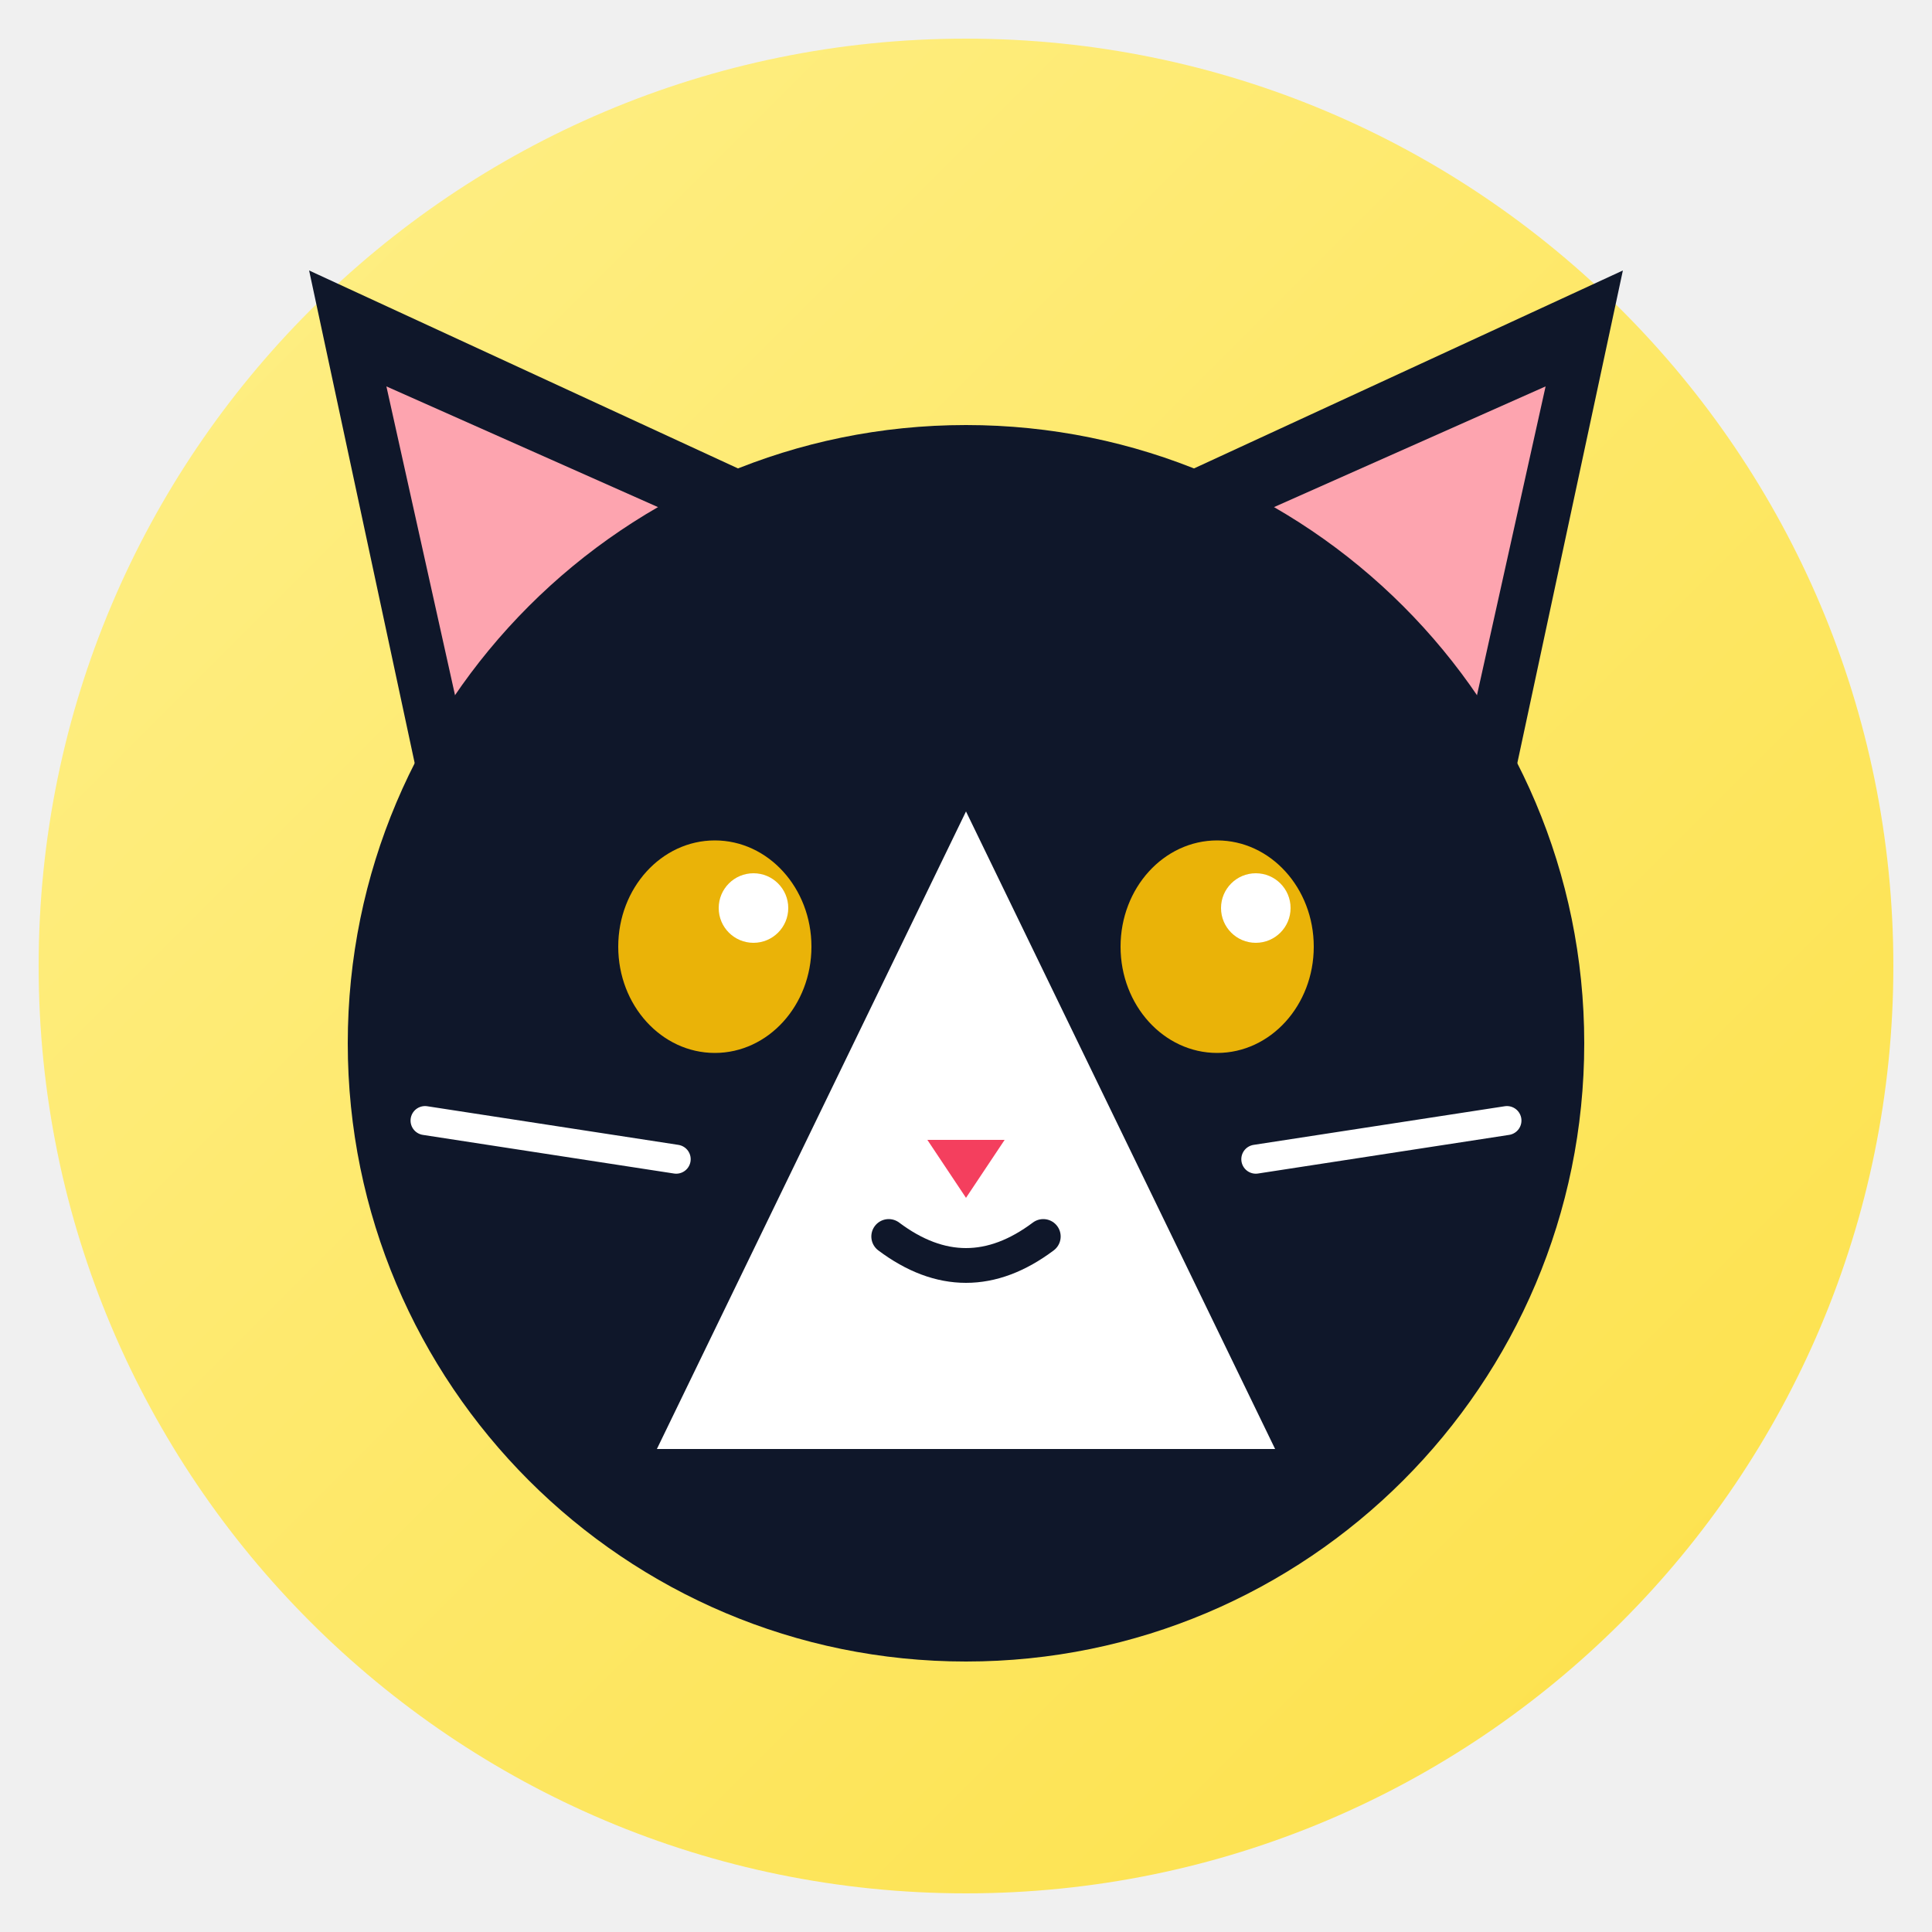
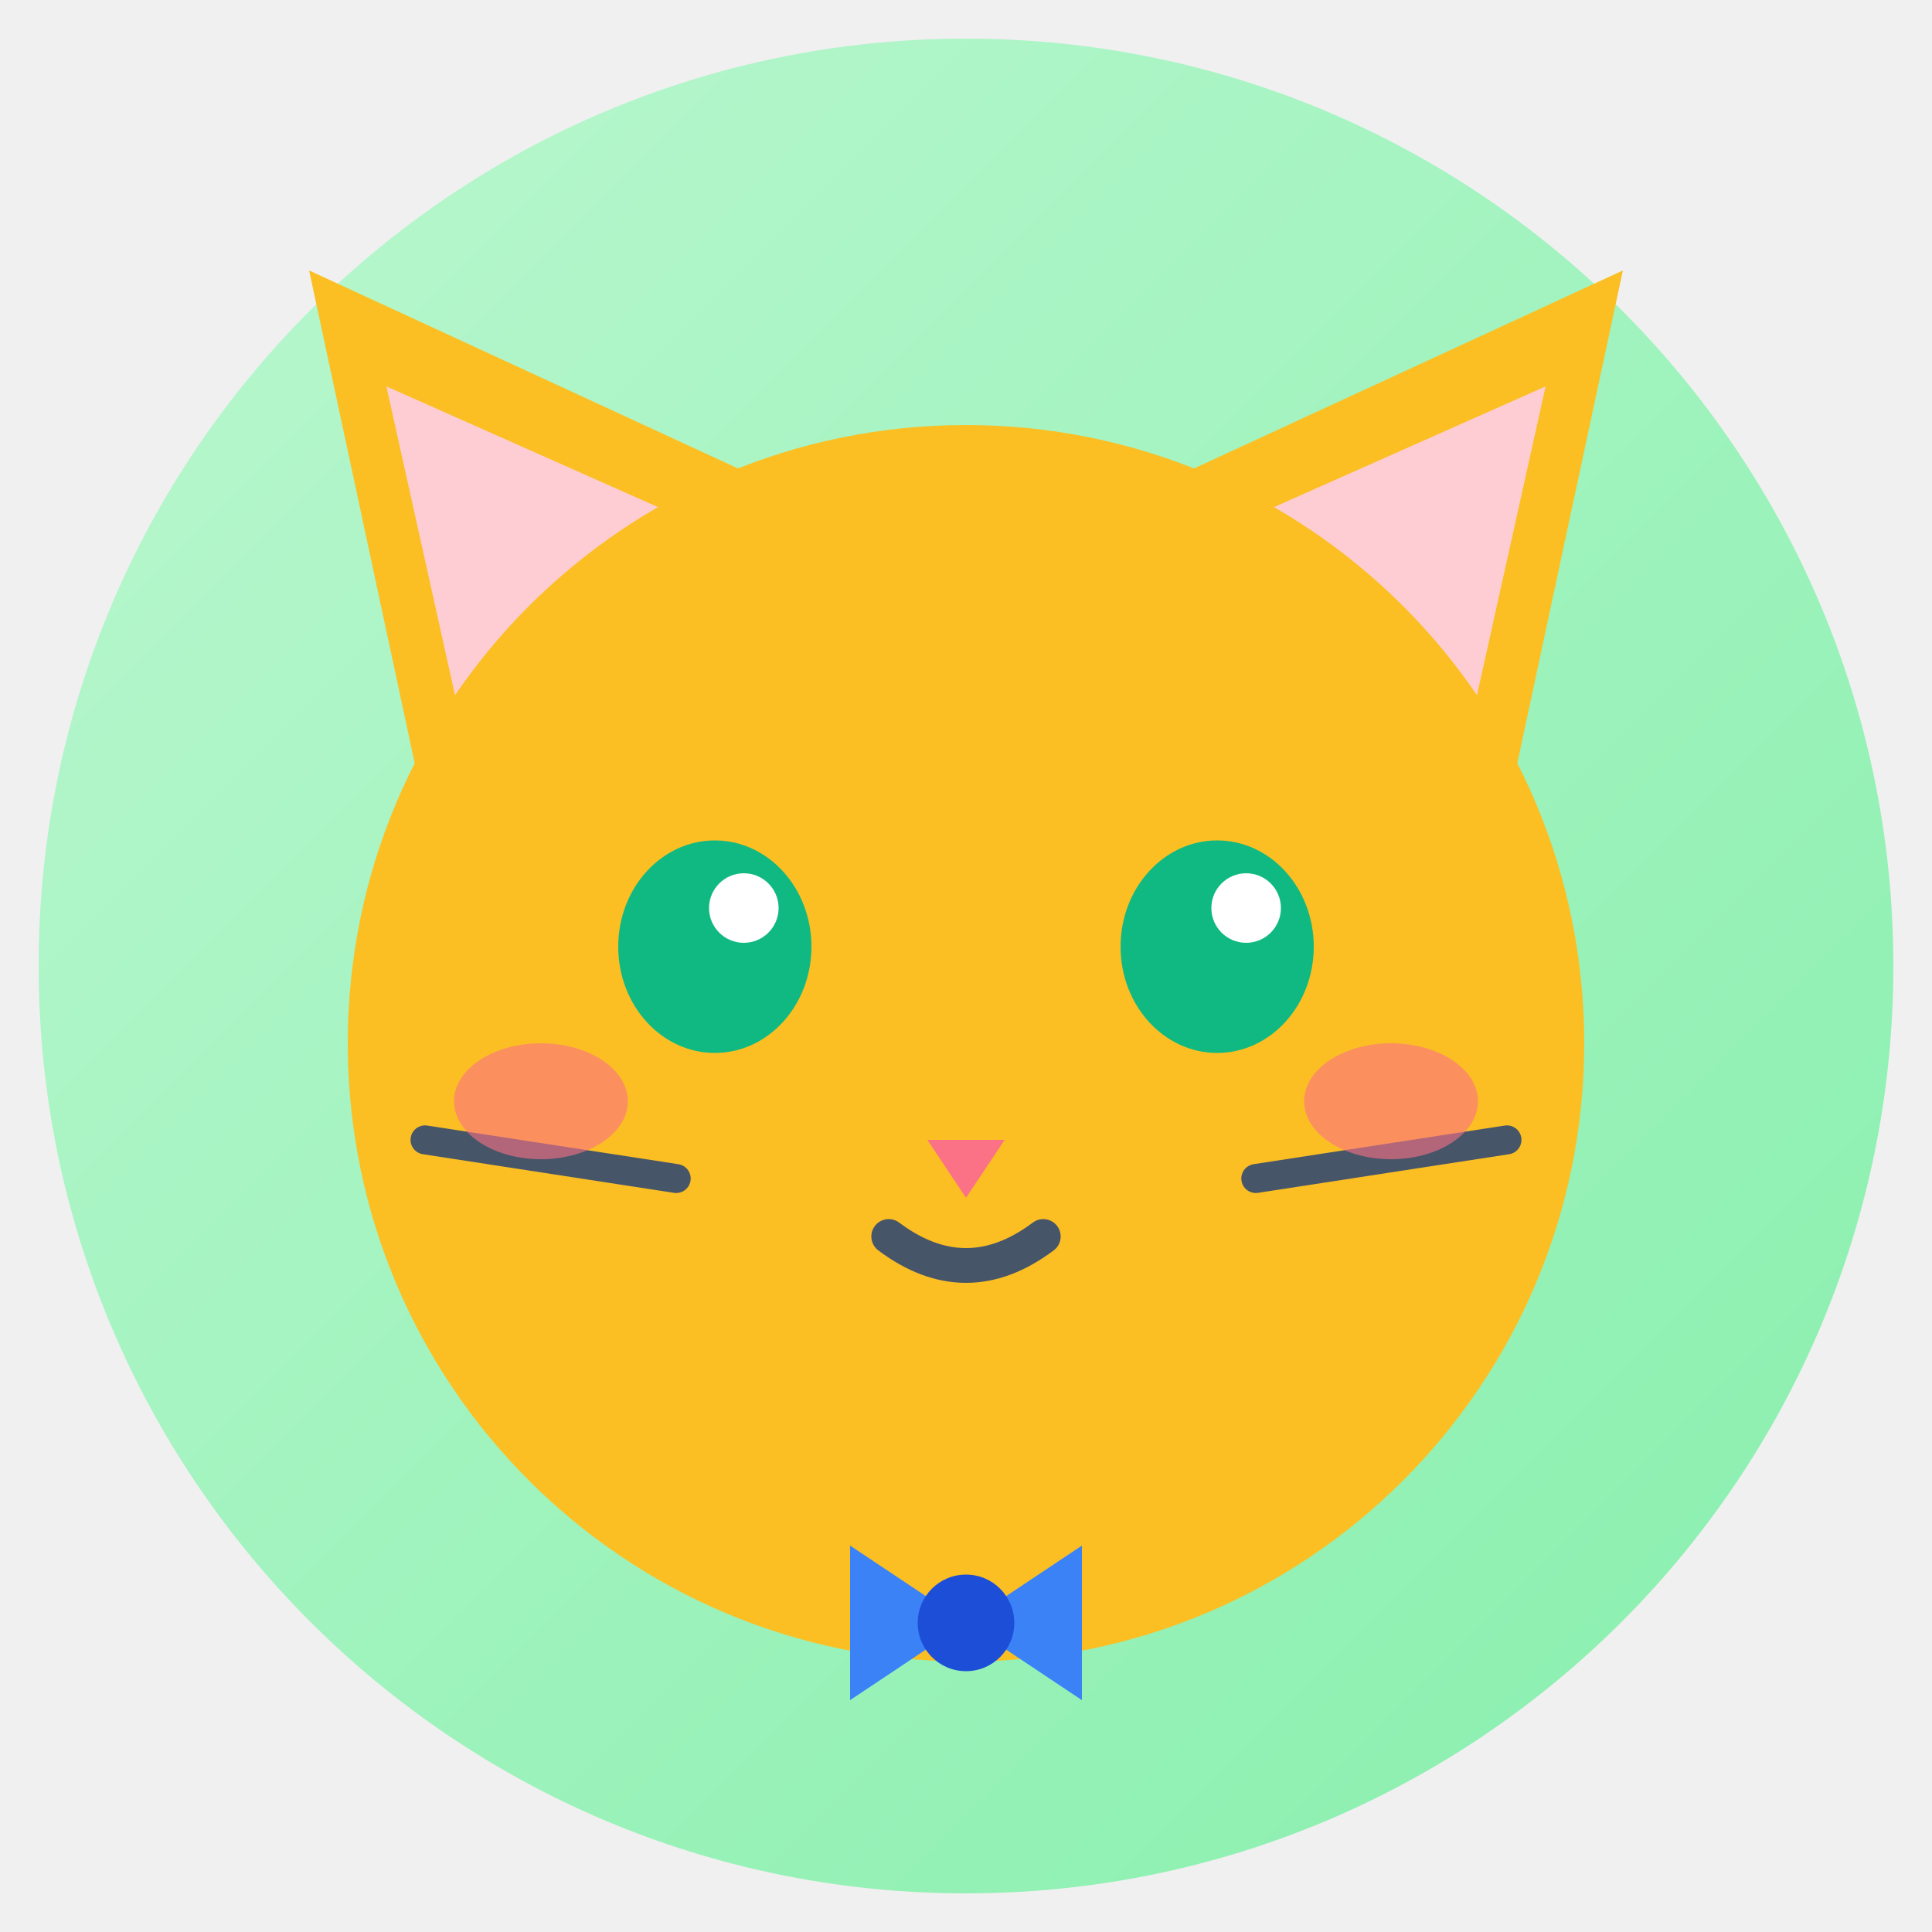
<svg xmlns="http://www.w3.org/2000/svg" viewBox="0 0 100 100" width="100" height="100">
  <defs>
-     <linearGradient id="bg_cat5" x1="0" y1="0" x2="1" y2="1">
-       <stop offset="0%" stop-color="#fef08a" />
-       <stop offset="100%" stop-color="#fde047" />
+     <linearGradient id="bg_cat_5" x1="0" y1="0" x2="1" y2="1">
+       <stop offset="0%" stop-color="#bbf7d0" />
+       <stop offset="100%" stop-color="#86efac" />
    </linearGradient>
  </defs>
-   <circle cx="50" cy="50" r="48" fill="url(#bg_cat5)" />
-   <polygon points="22,42 16,14 42,26" fill="#0f172a" />
-   <polygon points="24,38 20,20 38,28" fill="#fda4af" />
-   <polygon points="78,42 84,14 58,26" fill="#0f172a" />
-   <polygon points="76,38 80,20 62,28" fill="#fda4af" />
-   <circle cx="50" cy="54" r="32" fill="#0f172a" />
-   <polygon points="50,42 34,75 66,75" fill="#ffffff" />
-   <ellipse cx="37" cy="49" rx="5" ry="5.5" fill="#eab308" />
-   <circle cx="39" cy="47" r="1.8" fill="#ffffff" />
-   <ellipse cx="63" cy="49" rx="5" ry="5.5" fill="#eab308" />
-   <circle cx="65" cy="47" r="1.8" fill="#ffffff" />
-   <polygon points="48,59 52,59 50,62" fill="#f43f5e" />
-   <path d="M46,64 Q50,67 54,64" stroke="#0f172a" stroke-width="1.8" fill="none" stroke-linecap="round" />
-   <line x1="22" y1="58" x2="35" y2="60" stroke="#ffffff" stroke-width="1.5" stroke-linecap="round" />
-   <line x1="78" y1="58" x2="65" y2="60" stroke="#ffffff" stroke-width="1.5" stroke-linecap="round" />
+   <circle cx="50" cy="50" r="48" fill="url(#bg_cat_5)" />
+   <polygon points="22,42 16,14 42,26" fill="#fbbf24" />
+   <polygon points="24,38 20,20 38,28" fill="#fecdd3" />
+   <polygon points="78,42 84,14 58,26" fill="#fbbf24" />
+   <polygon points="76,38 80,20 62,28" fill="#fecdd3" />
+   <circle cx="50" cy="54" r="32" fill="#fbbf24" />
+   <ellipse cx="37" cy="49" rx="5" ry="5.5" fill="#10b981" />
+   <circle cx="38.5" cy="47" r="1.8" fill="#ffffff" />
+   <ellipse cx="63" cy="49" rx="5" ry="5.5" fill="#10b981" />
+   <circle cx="64.5" cy="47" r="1.8" fill="#ffffff" />
+   <polygon points="48,59 52,59 50,62" fill="#fb7185" />
+   <path d="M46,64 Q50,67 54,64" stroke="#475569" stroke-width="1.8" fill="none" stroke-linecap="round" />
+   <line x1="22" y1="59" x2="35" y2="61" stroke="#475569" stroke-width="1.5" stroke-linecap="round" />
+   <line x1="78" y1="59" x2="65" y2="61" stroke="#475569" stroke-width="1.5" stroke-linecap="round" />
+   <ellipse cx="28" cy="57" rx="4.5" ry="3" fill="#fb7185" opacity="0.6" />
+   <ellipse cx="72" cy="57" rx="4.5" ry="3" fill="#fb7185" opacity="0.6" />
+   <polygon points="44,80 50,84 44,88" fill="#3b82f6" />
+   <polygon points="56,80 50,84 56,88" fill="#3b82f6" />
+   <circle cx="50" cy="84" r="2.5" fill="#1d4ed8" />
</svg>
